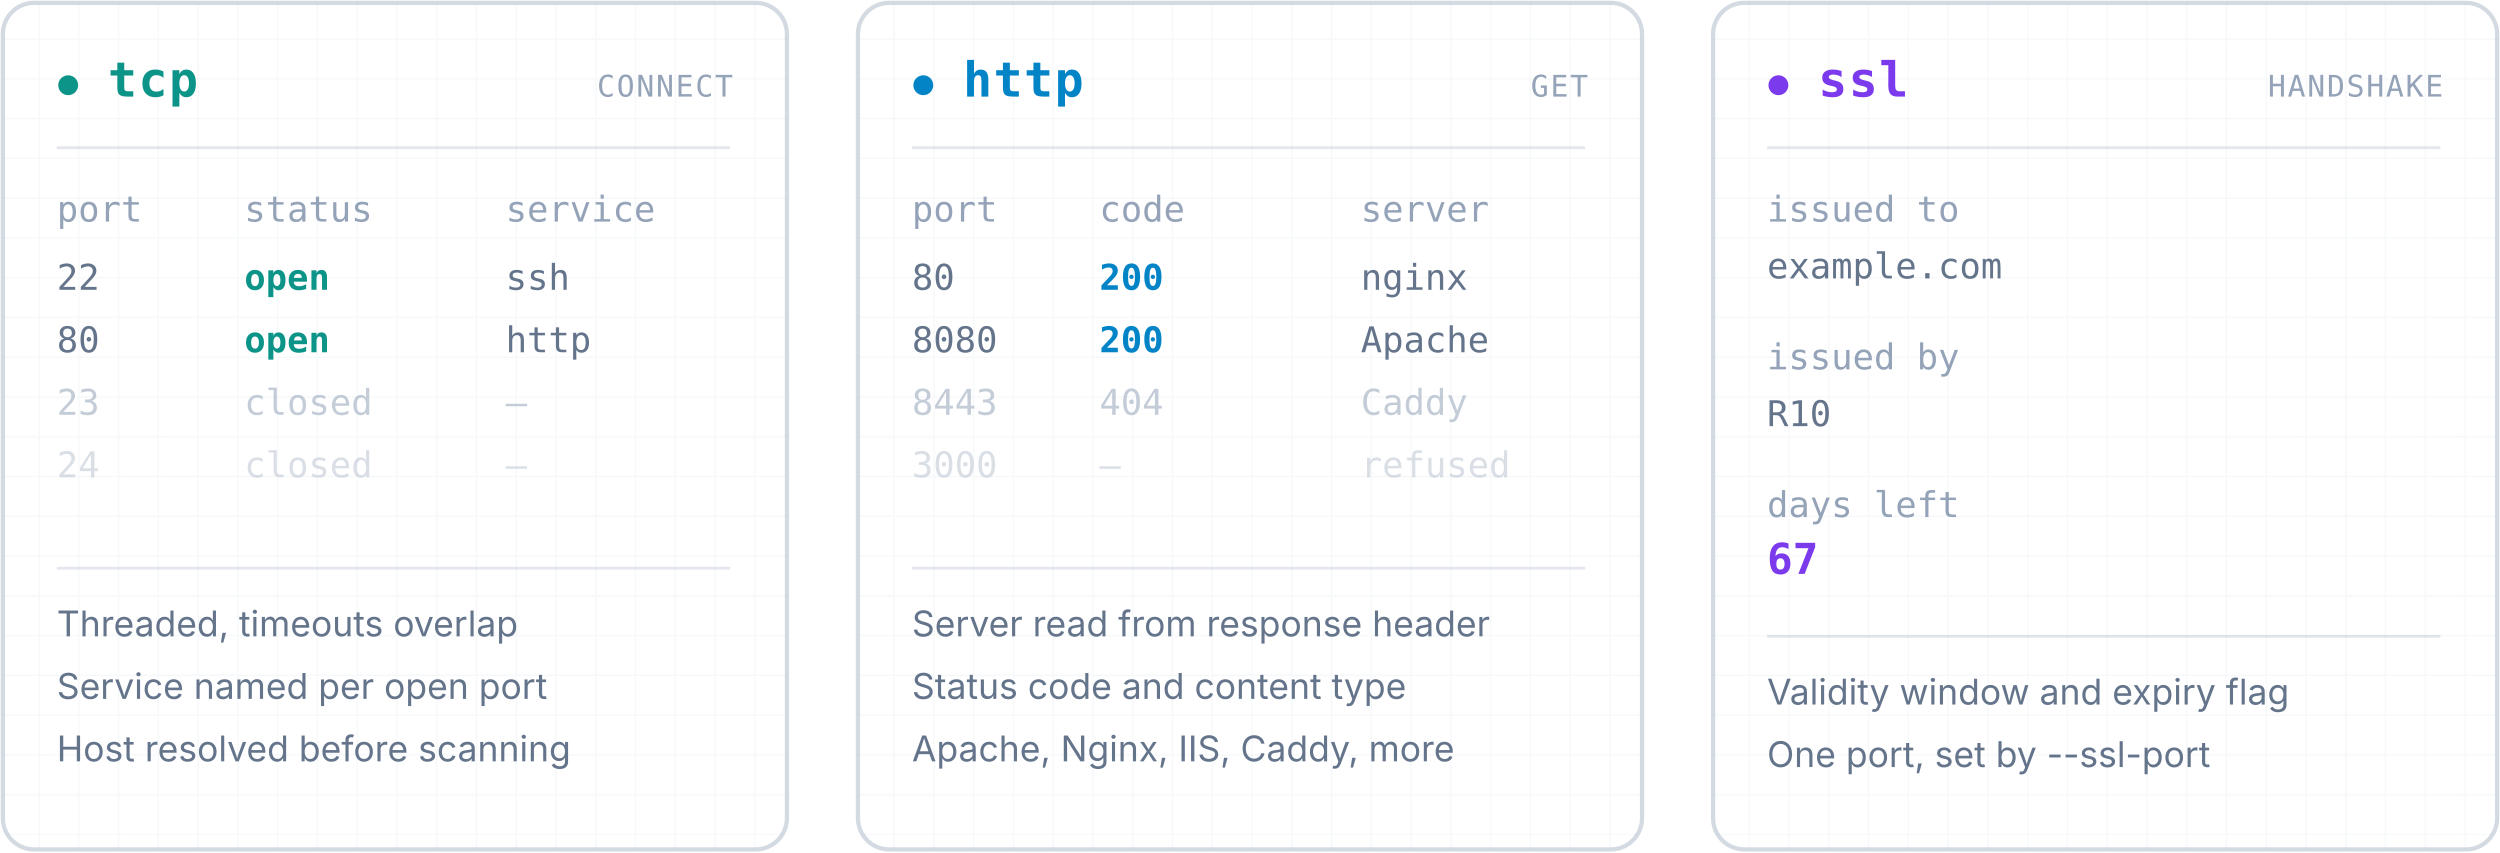
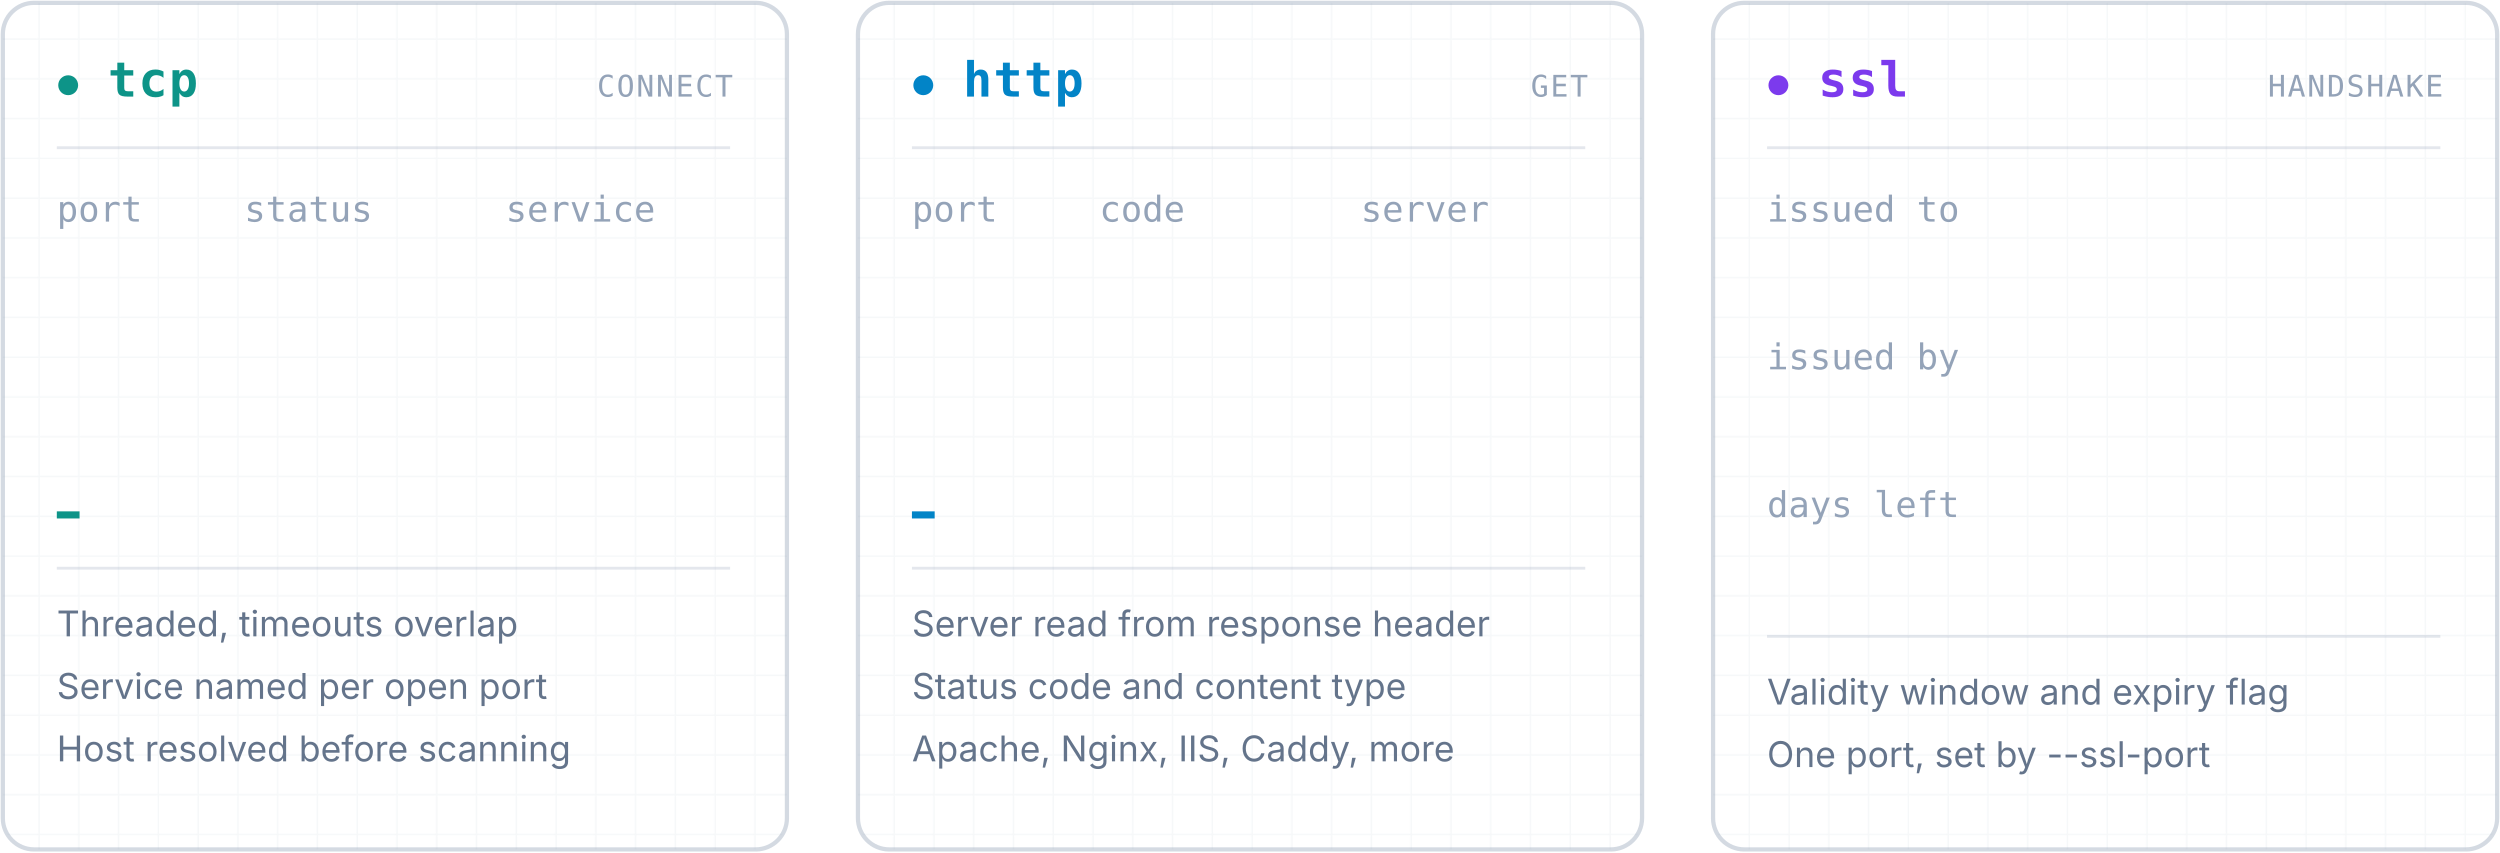
<svg xmlns="http://www.w3.org/2000/svg" viewBox="0 0 880 300" width="880" height="300" role="img" aria-labelledby="mod-t">
  <defs>
    <linearGradient id="m-tcp" x1="0" y1="0" x2="1" y2="0">
      <stop offset="0" stop-color="#0d9488" />
      <stop offset="1" stop-color="#0d9488" stop-opacity="0.15" />
    </linearGradient>
    <linearGradient id="m-http" x1="0" y1="0" x2="1" y2="0">
      <stop offset="0" stop-color="#0284c7" />
      <stop offset="1" stop-color="#0284c7" stop-opacity="0.15" />
    </linearGradient>
    <linearGradient id="m-ssl" x1="0" y1="0" x2="1" y2="0">
      <stop offset="0" stop-color="#7c3aed" />
      <stop offset="1" stop-color="#7c3aed" stop-opacity="0.15" />
    </linearGradient>
    <pattern id="m-grid" width="14" height="14" patternUnits="userSpaceOnUse">
      <path d="M14 0 V14 M0 14 H14" fill="none" stroke="#94a3b8" stroke-opacity="0.08" stroke-width="1" />
    </pattern>
  </defs>
  <g font-family="ui-monospace, SFMono-Regular, Menlo, Consolas, monospace">
    <g transform="translate(0 0)">
      <rect x="1" y="1" width="276" height="298" rx="11" fill="url(#m-grid)" stroke="#94a3b8" stroke-opacity="0.4" stroke-width="1.5" />
      <path d="M12 1 H266" stroke="url(#m-tcp)" stroke-width="3" stroke-linecap="round" />
      <g transform="translate(20 34)">
        <circle cx="4" cy="-4" r="3.5" fill="#0d9488" />
        <text x="18" y="0" font-size="17" font-weight="700" fill="#0d9488" letter-spacing="0.5">tcp</text>
        <text x="238" y="0" font-size="10.5" fill="#94a3b8" text-anchor="end" letter-spacing="0.6">CONNECT</text>
      </g>
      <path d="M20 52 H257" stroke="#94a3b8" stroke-opacity="0.25" />
      <g transform="translate(20 78)" font-size="12.5">
        <text y="0" fill="#94a3b8">port</text>
        <text x="66" y="0" fill="#94a3b8">status</text>
        <text x="158" y="0" fill="#94a3b8">service</text>
-         <g transform="translate(0 24)">
+         <g transform="translate(0 24)" opacity="0">
+           <animate attributeName="opacity" values="0;1;1;0" keyTimes="0;0.12;0.94;1" dur="6s" repeatCount="indefinite" />
          <text y="0" fill="#64748b">22</text>
          <text x="66" y="0" fill="#0d9488" font-weight="600">open</text>
          <text x="158" y="0" fill="#64748b">ssh</text>
        </g>
-         <g transform="translate(0 46)">
+         <g transform="translate(0 46)" opacity="0">
+           <animate attributeName="opacity" values="0;0;1;1;0" keyTimes="0;0.2;0.28;0.94;1" dur="6s" repeatCount="indefinite" />
          <text y="0" fill="#64748b">80</text>
          <text x="66" y="0" fill="#0d9488" font-weight="600">open</text>
          <text x="158" y="0" fill="#64748b">http</text>
        </g>
-         <g transform="translate(0 68)" opacity="0.55">
+         <g transform="translate(0 68)" opacity="0">
+           <animate attributeName="opacity" values="0;0;0.55;0.55;0" keyTimes="0;0.36;0.44;0.94;1" dur="6s" repeatCount="indefinite" />
          <text y="0" fill="#94a3b8">23</text>
          <text x="66" y="0" fill="#94a3b8">closed</text>
          <text x="158" y="0" fill="#94a3b8">—</text>
        </g>
-         <g transform="translate(0 90)" opacity="0.35">
+         <g transform="translate(0 90)" opacity="0">
+           <animate attributeName="opacity" values="0;0;0.35;0.35;0" keyTimes="0;0.52;0.6;0.94;1" dur="6s" repeatCount="indefinite" />
          <text y="0" fill="#94a3b8">24</text>
          <text x="66" y="0" fill="#94a3b8">closed</text>
          <text x="158" y="0" fill="#94a3b8">—</text>
        </g>
+         <rect x="0" y="102" width="8" height="2.5" fill="#0d9488">
+           <animate attributeName="opacity" values="1;1;0;0;1;1;0;0;1" keyTimes="0;0.06;0.07;0.14;0.15;0.22;0.23;0.3;1" dur="6s" repeatCount="indefinite" />
+           <animate attributeName="y" values="14;36;58;80;102;102" keyTimes="0;0.12;0.28;0.44;0.6;1" calcMode="discrete" dur="6s" repeatCount="indefinite" />
+         </rect>
      </g>
      <path d="M20 200 H257" stroke="#94a3b8" stroke-opacity="0.25" />
      <g transform="translate(20 224)" font-family="system-ui, -apple-system, Segoe UI, sans-serif" font-size="12.5" fill="#64748b">
        <text y="0">Threaded, timeouts overlap</text>
        <text y="22">Service named per open port</text>
        <text y="44">Host resolved before scanning</text>
      </g>
    </g>
    <g transform="translate(301 0)">
      <rect x="1" y="1" width="276" height="298" rx="11" fill="url(#m-grid)" stroke="#94a3b8" stroke-opacity="0.4" stroke-width="1.5" />
      <path d="M12 1 H266" stroke="url(#m-http)" stroke-width="3" stroke-linecap="round" />
      <g transform="translate(20 34)">
        <circle cx="4" cy="-4" r="3.5" fill="#0284c7" />
        <text x="18" y="0" font-size="17" font-weight="700" fill="#0284c7" letter-spacing="0.5">http</text>
        <text x="238" y="0" font-size="10.5" fill="#94a3b8" text-anchor="end" letter-spacing="0.6">GET</text>
      </g>
      <path d="M20 52 H257" stroke="#94a3b8" stroke-opacity="0.25" />
      <g transform="translate(20 78)" font-size="12.5">
        <text y="0" fill="#94a3b8">port</text>
        <text x="66" y="0" fill="#94a3b8">code</text>
        <text x="158" y="0" fill="#94a3b8">server</text>
-         <g transform="translate(0 24)">
+         <g transform="translate(0 24)" opacity="0">
+           <animate attributeName="opacity" values="0;0;1;1;0" keyTimes="0;0.08;0.2;0.94;1" dur="6s" repeatCount="indefinite" />
          <text y="0" fill="#64748b">80</text>
          <text x="66" y="0" fill="#0284c7" font-weight="600">200</text>
          <text x="158" y="0" fill="#64748b">nginx</text>
        </g>
-         <g transform="translate(0 46)">
+         <g transform="translate(0 46)" opacity="0">
+           <animate attributeName="opacity" values="0;0;1;1;0" keyTimes="0;0.28;0.36;0.94;1" dur="6s" repeatCount="indefinite" />
          <text y="0" fill="#64748b">8080</text>
          <text x="66" y="0" fill="#0284c7" font-weight="600">200</text>
          <text x="158" y="0" fill="#64748b">Apache</text>
        </g>
-         <g transform="translate(0 68)" opacity="0.55">
+         <g transform="translate(0 68)" opacity="0">
+           <animate attributeName="opacity" values="0;0;0.55;0.55;0" keyTimes="0;0.44;0.52;0.94;1" dur="6s" repeatCount="indefinite" />
          <text y="0" fill="#94a3b8">8443</text>
          <text x="66" y="0" fill="#94a3b8">404</text>
          <text x="158" y="0" fill="#94a3b8">Caddy</text>
        </g>
-         <g transform="translate(0 90)" opacity="0.35">
+         <g transform="translate(0 90)" opacity="0">
+           <animate attributeName="opacity" values="0;0;0.35;0.35;0" keyTimes="0;0.6;0.68;0.94;1" dur="6s" repeatCount="indefinite" />
          <text y="0" fill="#94a3b8">3000</text>
          <text x="66" y="0" fill="#94a3b8">—</text>
          <text x="158" y="0" fill="#94a3b8">refused</text>
        </g>
+         <rect x="0" y="102" width="8" height="2.5" fill="#0284c7">
+           <animate attributeName="opacity" values="1;1;0;0;1;1;0;0;1" keyTimes="0;0.06;0.07;0.14;0.15;0.22;0.23;0.3;1" dur="6s" repeatCount="indefinite" />
+           <animate attributeName="y" values="14;14;36;58;80;102;102" keyTimes="0;0.08;0.2;0.36;0.52;0.68;1" calcMode="discrete" dur="6s" repeatCount="indefinite" />
+         </rect>
      </g>
      <path d="M20 200 H257" stroke="#94a3b8" stroke-opacity="0.25" />
      <g transform="translate(20 224)" font-family="system-ui, -apple-system, Segoe UI, sans-serif" font-size="12.5" fill="#64748b">
        <text y="0">Server read from response header</text>
        <text y="22">Status code and content type</text>
        <text y="44">Apache, Nginx, IIS, Caddy, more</text>
      </g>
    </g>
    <g transform="translate(602 0)">
      <rect x="1" y="1" width="276" height="298" rx="11" fill="url(#m-grid)" stroke="#94a3b8" stroke-opacity="0.4" stroke-width="1.5" />
      <path d="M12 1 H266" stroke="url(#m-ssl)" stroke-width="3" stroke-linecap="round" />
      <g transform="translate(20 34)">
        <circle cx="4" cy="-4" r="3.5" fill="#7c3aed" />
        <text x="18" y="0" font-size="17" font-weight="700" fill="#7c3aed" letter-spacing="0.5">ssl</text>
        <text x="238" y="0" font-size="10.5" fill="#94a3b8" text-anchor="end" letter-spacing="0.6">HANDSHAKE</text>
      </g>
      <path d="M20 52 H257" stroke="#94a3b8" stroke-opacity="0.25" />
      <g transform="translate(20 78)" font-size="12.5">
        <text y="0" fill="#94a3b8">issued to</text>
-         <text x="0" y="20" fill="#64748b">example.com</text>
+         <g opacity="0">
+           <animate attributeName="opacity" values="0;0;1;1;0" keyTimes="0;0.14;0.24;0.94;1" dur="6s" repeatCount="indefinite" />
+           <text x="0" y="20" fill="#64748b">example.com</text>
+         </g>
        <text y="52" fill="#94a3b8">issued by</text>
-         <text x="0" y="72" fill="#64748b">R10</text>
+         <g opacity="0">
+           <animate attributeName="opacity" values="0;0;1;1;0" keyTimes="0;0.34;0.44;0.94;1" dur="6s" repeatCount="indefinite" />
+           <text x="0" y="72" fill="#64748b">R10</text>
+         </g>
        <text y="104" fill="#94a3b8">days left</text>
-         <text x="0" y="124" fill="#7c3aed" font-weight="700" font-size="15">67</text>
+         <g opacity="0">
+           <animate attributeName="opacity" values="0;0;1;1;0" keyTimes="0;0.54;0.62;0.94;1" dur="6s" repeatCount="indefinite" />
+           <text x="0" y="124" fill="#7c3aed" font-weight="700" font-size="15" opacity="0">
+             <animate attributeName="opacity" values="0;0;1;0;0" keyTimes="0;0.55;0.56;0.585;1" calcMode="discrete" dur="6s" repeatCount="indefinite" />
+             18
+           </text>
+           <text x="0" y="124" fill="#7c3aed" font-weight="700" font-size="15" opacity="0">
+             <animate attributeName="opacity" values="0;0;1;0;0" keyTimes="0;0.585;0.586;0.61;1" calcMode="discrete" dur="6s" repeatCount="indefinite" />
+             41
+           </text>
+           <text x="0" y="124" fill="#7c3aed" font-weight="700" font-size="15" opacity="0">
+             <animate attributeName="opacity" values="0;0;1;0;0" keyTimes="0;0.61;0.611;0.635;1" calcMode="discrete" dur="6s" repeatCount="indefinite" />
+             59
+           </text>
+           <text x="0" y="124" fill="#7c3aed" font-weight="700" font-size="15" opacity="0">
+             <animate attributeName="opacity" values="0;0;1;1" keyTimes="0;0.635;0.636;1" calcMode="discrete" dur="6s" repeatCount="indefinite" />
+             67
+           </text>
+         </g>
      </g>
      <path d="M20 224 H257" stroke="#94a3b8" stroke-opacity="0.25" />
      <g transform="translate(20 248)" font-family="system-ui, -apple-system, Segoe UI, sans-serif" font-size="12.5" fill="#64748b">
        <text y="0">Validity window and expiry flag</text>
        <text y="22">One port, set by --ssl-port</text>
      </g>
    </g>
  </g>
</svg>
